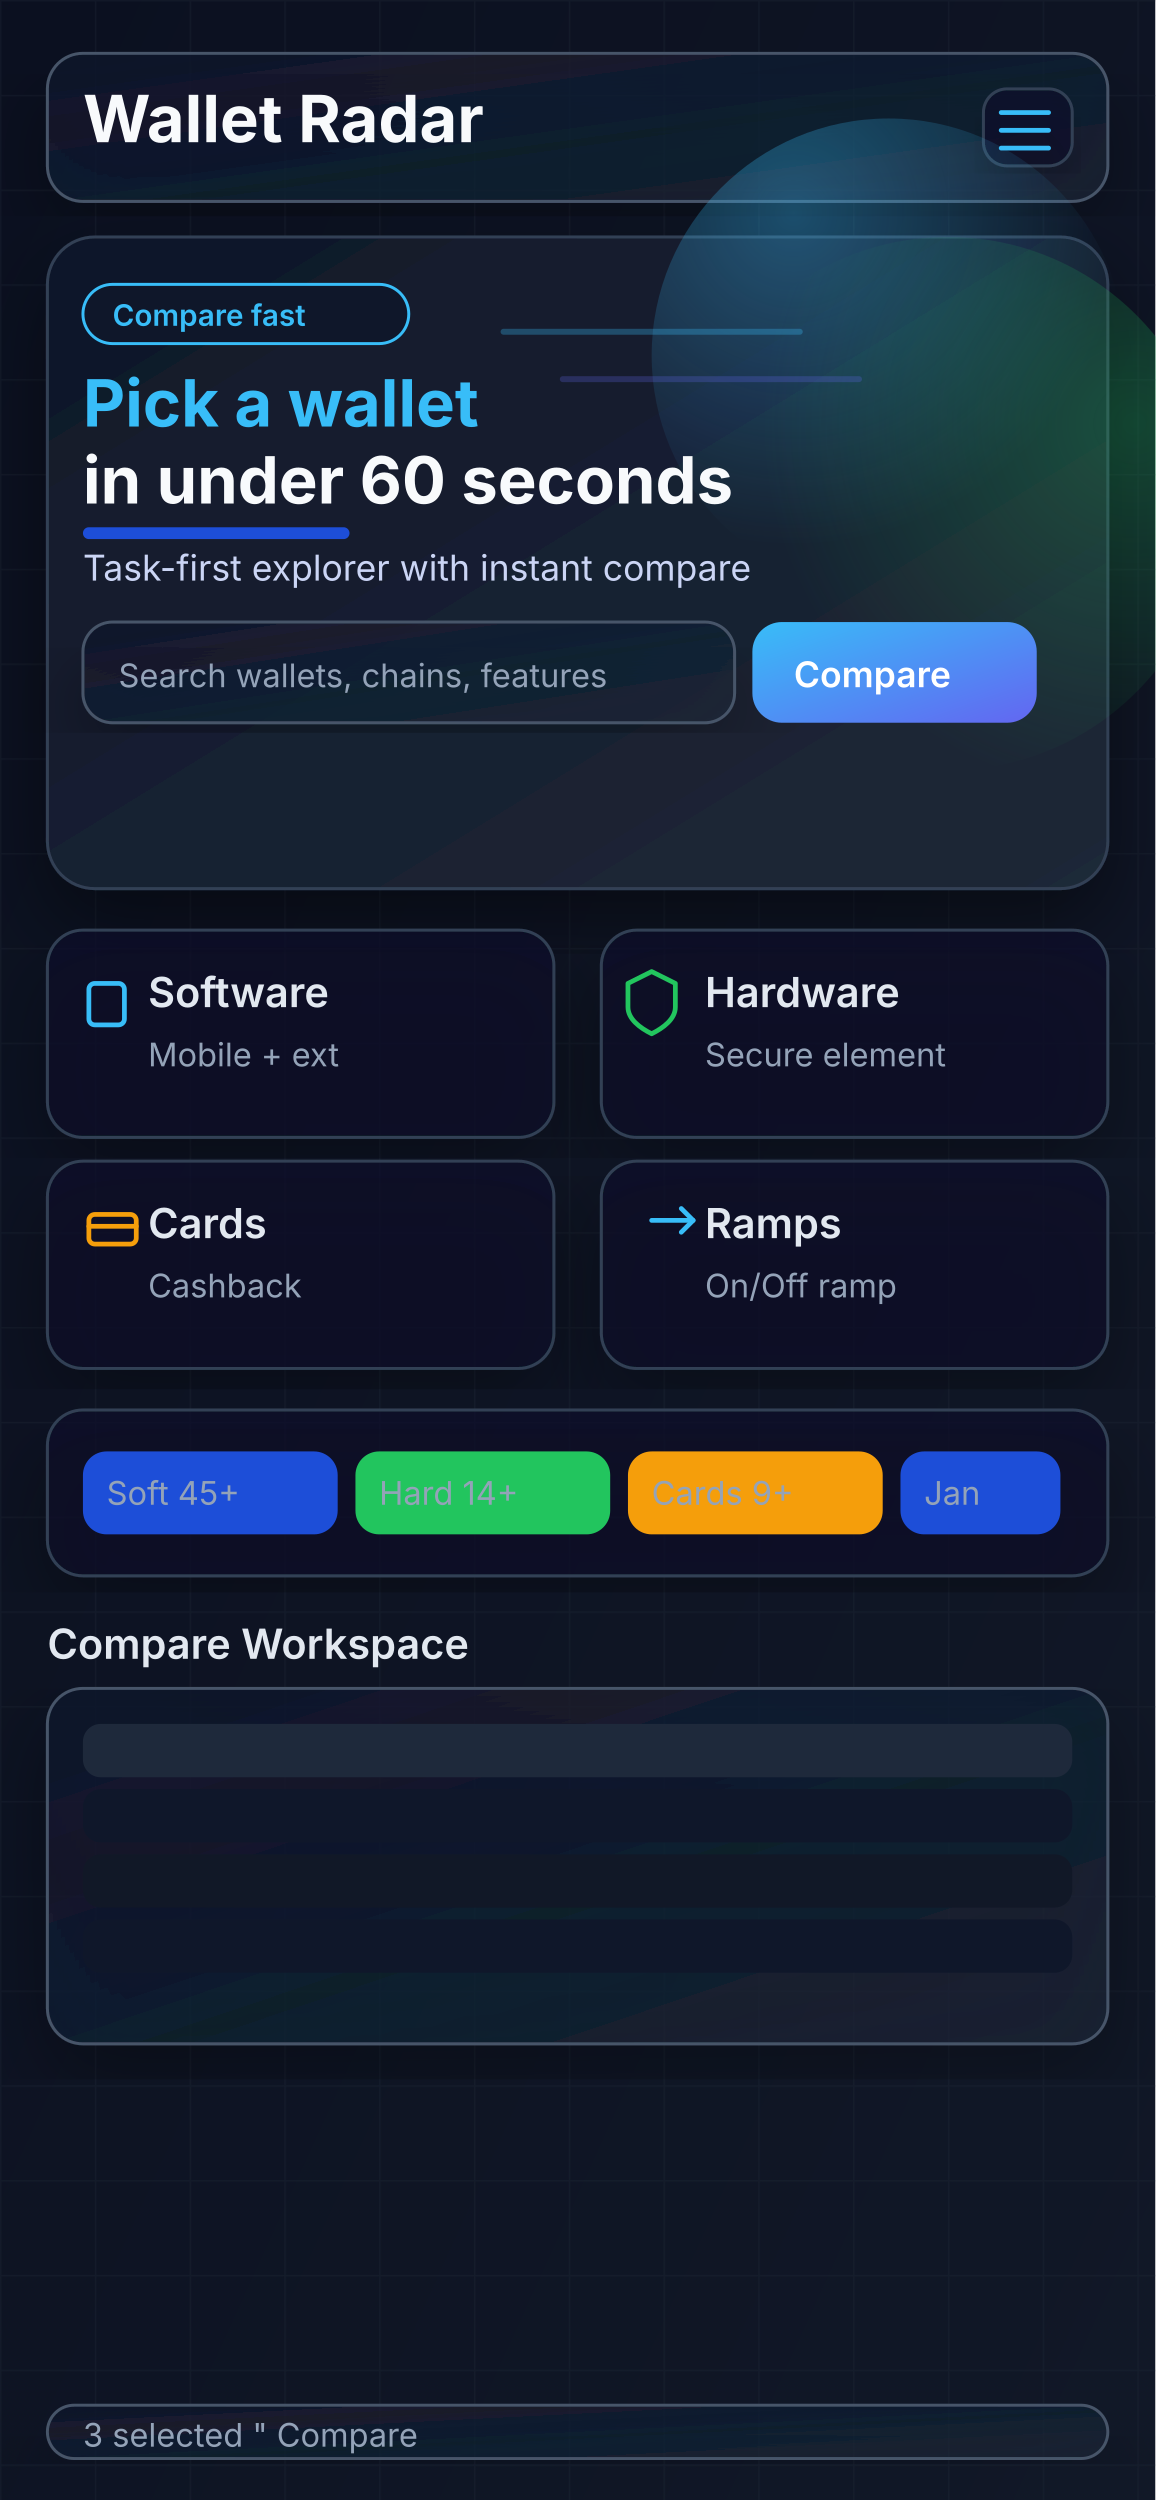
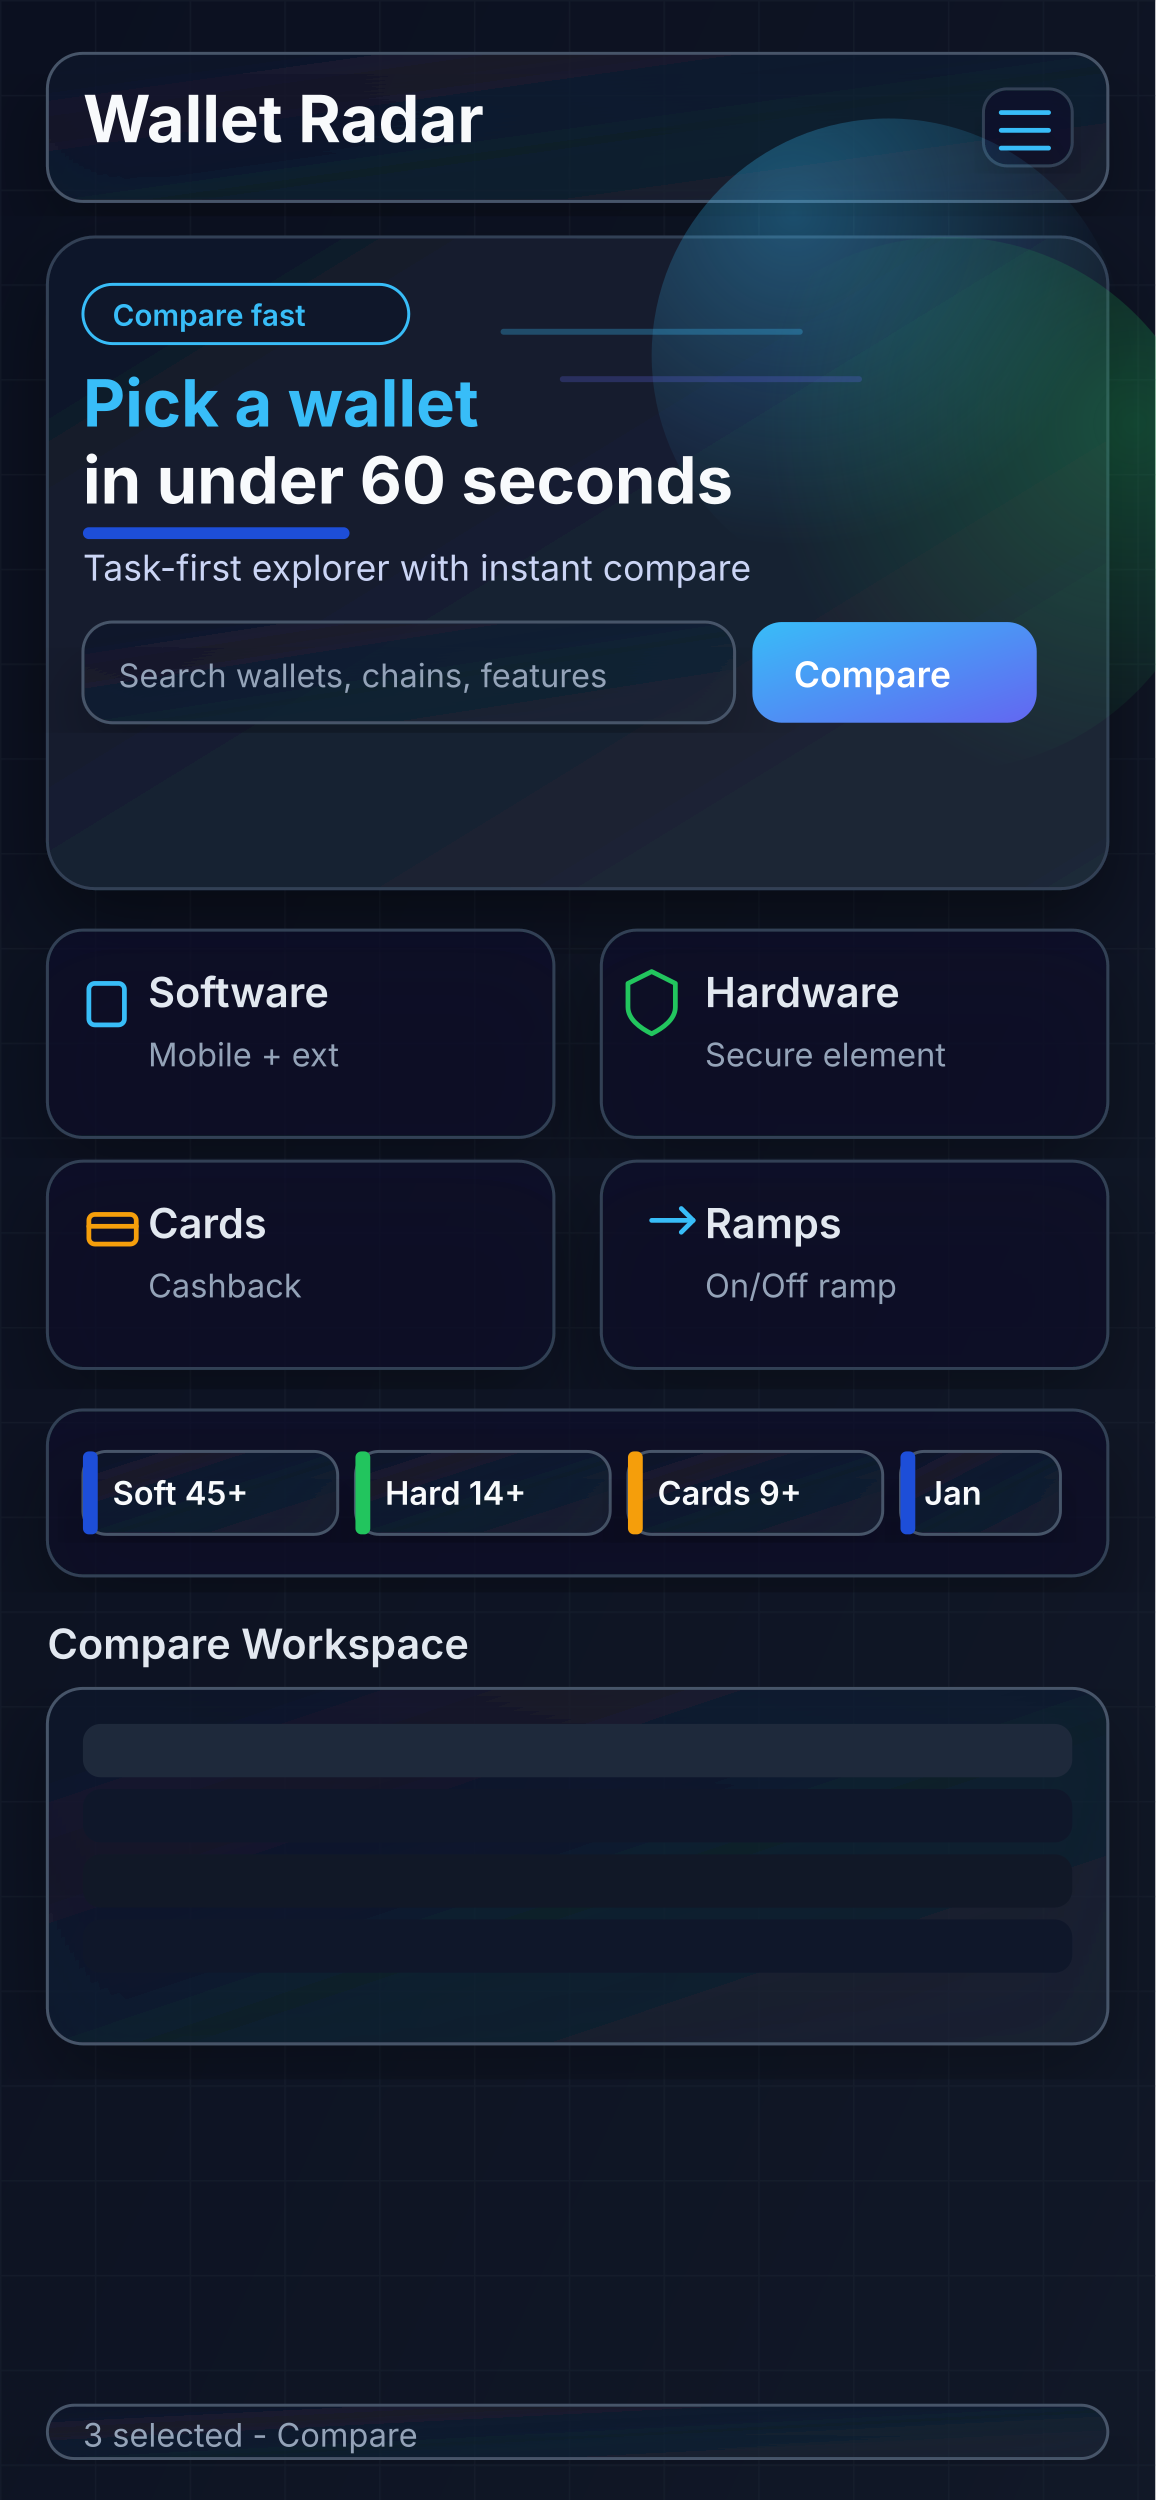
<svg xmlns="http://www.w3.org/2000/svg" width="390" height="844" viewBox="0 0 390 844">
  <defs>
    <linearGradient id="bg-gradient" x1="0" y1="0" x2="1" y2="1">
      <stop offset="0%" stop-color="#0b1020" />
      <stop offset="100%" stop-color="#111827" />
    </linearGradient>
    <linearGradient id="hero-gradient" x1="0" y1="0" x2="1" y2="1">
      <stop offset="0%" stop-color="#0f172a" />
      <stop offset="100%" stop-color="#1f2937" />
    </linearGradient>
    <radialGradient id="glow-blue" cx="0.3" cy="0.2" r="0.7">
      <stop offset="0%" stop-color="#38bdf8" stop-opacity="0.35" />
      <stop offset="100%" stop-color="#38bdf8" stop-opacity="0" />
    </radialGradient>
    <radialGradient id="glow-green" cx="0.85" cy="0.35" r="0.7">
      <stop offset="0%" stop-color="#22c55e" stop-opacity="0.28" />
      <stop offset="100%" stop-color="#22c55e" stop-opacity="0" />
    </radialGradient>
    <linearGradient id="cta-gradient" x1="0" y1="0" x2="1" y2="1">
      <stop offset="0%" stop-color="#38bdf8" />
      <stop offset="100%" stop-color="#6366f1" />
    </linearGradient>
    <linearGradient id="glass-gradient" x1="0" y1="0" x2="1" y2="1">
      <stop offset="0%" stop-color="#0f172a" stop-opacity="0.85" />
      <stop offset="100%" stop-color="#1e293b" stop-opacity="0.55" />
    </linearGradient>
    <pattern id="grid" width="32" height="32" patternUnits="userSpaceOnUse">
      <path d="M32 0H0V32" fill="none" stroke="#1f2937" stroke-width="1" />
    </pattern>
    <filter id="card-shadow" x="-10%" y="-10%" width="120%" height="120%">
      <feDropShadow dx="0" dy="12" stdDeviation="14" flood-color="#000000" flood-opacity="0.45" />
    </filter>
    <style>
      .bg { fill: url(#bg-gradient); }
      .hero { fill: url(#hero-gradient); stroke: #334155; stroke-width: 1; filter: url(#card-shadow); }
      .glass { fill: url(#glass-gradient); stroke: #475569; stroke-width: 1; filter: url(#card-shadow); }
      .panel { fill: #0f172a; fill-opacity: 0.7; stroke: #334155; stroke-width: 1; filter: url(#card-shadow); }
      .cta-primary { fill: url(#cta-gradient); }
      .cta-text { font-size: 12px; font-family: Inter, Arial, sans-serif; fill: #ffffff; font-weight: 600; }
      .badge { fill: #0f172a; stroke: #38bdf8; stroke-width: 1; }
      .badge-text { font-size: 10px; font-family: Inter, Arial, sans-serif; fill: #38bdf8; font-weight: 600; }
      .title { font-size: 22px; font-weight: 700; font-family: Inter, Arial, sans-serif; fill: #f8fafc; }
      .title-accent { font-size: 22px; font-weight: 700; font-family: Inter, Arial, sans-serif; fill: #38bdf8; }
      .subtext { font-family: Inter, Arial, sans-serif; fill: #cbd5f5; font-size: 12px; }
      .label { font-family: Inter, Arial, sans-serif; fill: #94a3b8; font-size: 11px; }
+       .stat-text { font-family: Inter, Arial, sans-serif; fill: #f8fafc; font-size: 11px; font-weight: 600; }
      .h2 { font-family: Inter, Arial, sans-serif; fill: #e2e8f0; font-size: 14px; font-weight: 600; }
      .chip { fill: #0b1224; stroke: #2563eb; }
      .chip-text { font-size: 10px; font-family: Inter, Arial, sans-serif; fill: #93c5fd; }
      .accent { fill: #1d4ed8; }
      .accent-2 { fill: #22c55e; }
      .accent-3 { fill: #f59e0b; }
      .icon { stroke: #38bdf8; stroke-width: 1.6; fill: none; stroke-linecap: round; stroke-linejoin: round; }
      .icon-green { stroke: #22c55e; stroke-width: 1.6; fill: none; stroke-linecap: round; stroke-linejoin: round; }
      .icon-amber { stroke: #f59e0b; stroke-width: 1.6; fill: none; stroke-linecap: round; stroke-linejoin: round; }
      .motion-line { stroke: #38bdf8; stroke-width: 2; stroke-linecap: round; opacity: 0.3; }
      .motion-line-soft { stroke: #6366f1; stroke-width: 2; stroke-linecap: round; opacity: 0.25; }
      .muted { fill: #1f2937; }
      .table-head { fill: #1e293b; }
      .table-row { fill: #0f172a; }
      .table-row-alt { fill: #111827; }
    </style>
  </defs>
  <rect class="bg" x="0" y="0" width="390" height="844" />
  <rect x="0" y="0" width="390" height="844" fill="url(#grid)" opacity="0.35" />
  <rect class="glass" x="16" y="18" width="358" height="50" rx="12" />
  <text class="title" x="28" y="48">Wallet Radar</text>
  <rect class="panel" x="332" y="30" width="30" height="26" rx="8" />
  <path class="icon" d="M338 38 H354" />
  <path class="icon" d="M338 44 H354" />
  <path class="icon" d="M338 50 H354" />
  <rect class="hero" x="16" y="80" width="358" height="220" rx="16" />
  <circle cx="300" cy="120" r="80" fill="url(#glow-blue)" />
  <circle cx="320" cy="170" r="90" fill="url(#glow-green)" />
  <line class="motion-line" x1="170" y1="112" x2="270" y2="112" />
  <line class="motion-line-soft" x1="190" y1="128" x2="290" y2="128" />
  <rect class="badge" x="28" y="96" width="110" height="20" rx="10" />
  <text class="badge-text" x="38" y="110">Compare fast</text>
  <text class="title-accent" x="28" y="144">Pick a wallet</text>
  <text class="title" x="28" y="170">in under 60 seconds</text>
  <rect class="accent" x="28" y="178" width="90" height="4" rx="2" />
  <text class="subtext" x="28" y="196">Task-first explorer with instant compare</text>
  <rect class="glass" x="28" y="210" width="220" height="34" rx="10" />
  <text class="label" x="40" y="232">Search wallets, chains, features</text>
  <rect class="cta-primary" x="254" y="210" width="96" height="34" rx="10" />
  <text class="cta-text" x="268" y="232">Compare</text>
  <rect class="panel" x="16" y="314" width="171" height="70" rx="12" />
  <rect class="panel" x="203" y="314" width="171" height="70" rx="12" />
  <rect class="panel" x="16" y="392" width="171" height="70" rx="12" />
  <rect class="panel" x="203" y="392" width="171" height="70" rx="12" />
  <rect class="icon" x="30" y="332" width="12" height="14" rx="2" />
  <path class="icon-green" d="M220 328 L228 332 V340 C228 344 224 347 220 349 C216 347 212 344 212 340 V332 Z" />
  <rect class="icon-amber" x="30" y="410" width="16" height="10" rx="2" />
  <path class="icon-amber" d="M30 414 H46" />
  <path class="icon" d="M220 412 H234" />
  <path class="icon" d="M230 408 L234 412 L230 416" />
  <text class="h2" x="50" y="340">Software</text>
  <text class="h2" x="238" y="340">Hardware</text>
  <text class="h2" x="50" y="418">Cards</text>
  <text class="h2" x="238" y="418">Ramps</text>
  <text class="label" x="50" y="360">Mobile + ext</text>
  <text class="label" x="238" y="360">Secure element</text>
  <text class="label" x="50" y="438">Cashback</text>
  <text class="label" x="238" y="438">On/Off ramp</text>
  <rect class="panel" x="16" y="476" width="358" height="56" rx="12" />
-   <rect class="accent" x="28" y="490" width="86" height="28" rx="8" />
-   <rect class="accent-2" x="120" y="490" width="86" height="28" rx="8" />
-   <rect class="accent-3" x="212" y="490" width="86" height="28" rx="8" />
-   <rect class="accent" x="304" y="490" width="54" height="28" rx="8" />
-   <text class="label" x="36" y="508">Soft 45+</text>
-   <text class="label" x="128" y="508">Hard 14+</text>
-   <text class="label" x="220" y="508">Cards 9+</text>
-   <text class="label" x="312" y="508">Jan</text>
+   <rect class="glass" x="28" y="490" width="86" height="28" rx="8" />
+   <rect class="accent" x="28" y="490" width="5" height="28" rx="2" />
+   <rect class="glass" x="120" y="490" width="86" height="28" rx="8" />
+   <rect class="accent-2" x="120" y="490" width="5" height="28" rx="2" />
+   <rect class="glass" x="212" y="490" width="86" height="28" rx="8" />
+   <rect class="accent-3" x="212" y="490" width="5" height="28" rx="2" />
+   <rect class="glass" x="304" y="490" width="54" height="28" rx="8" />
+   <rect class="accent" x="304" y="490" width="5" height="28" rx="2" />
+   <text class="stat-text" x="38" y="508">Soft 45+</text>
+   <text class="stat-text" x="130" y="508">Hard 14+</text>
+   <text class="stat-text" x="222" y="508">Cards 9+</text>
+   <text class="stat-text" x="312" y="508">Jan</text>
  <text class="h2" x="16" y="560">Compare Workspace</text>
  <rect class="glass" x="16" y="570" width="358" height="120" rx="12" />
  <rect class="table-head" x="28" y="582" width="334" height="18" rx="6" />
  <rect class="table-row" x="28" y="604" width="334" height="18" rx="6" />
  <rect class="table-row-alt" x="28" y="626" width="334" height="18" rx="6" />
  <rect class="table-row" x="28" y="648" width="334" height="18" rx="6" />
  <rect class="glass" x="16" y="812" width="358" height="18" rx="9" />
-   <text class="label" x="28" y="826">3 selected " Compare</text>
+   <text class="label" x="28" y="826">3 selected - Compare</text>
</svg>
